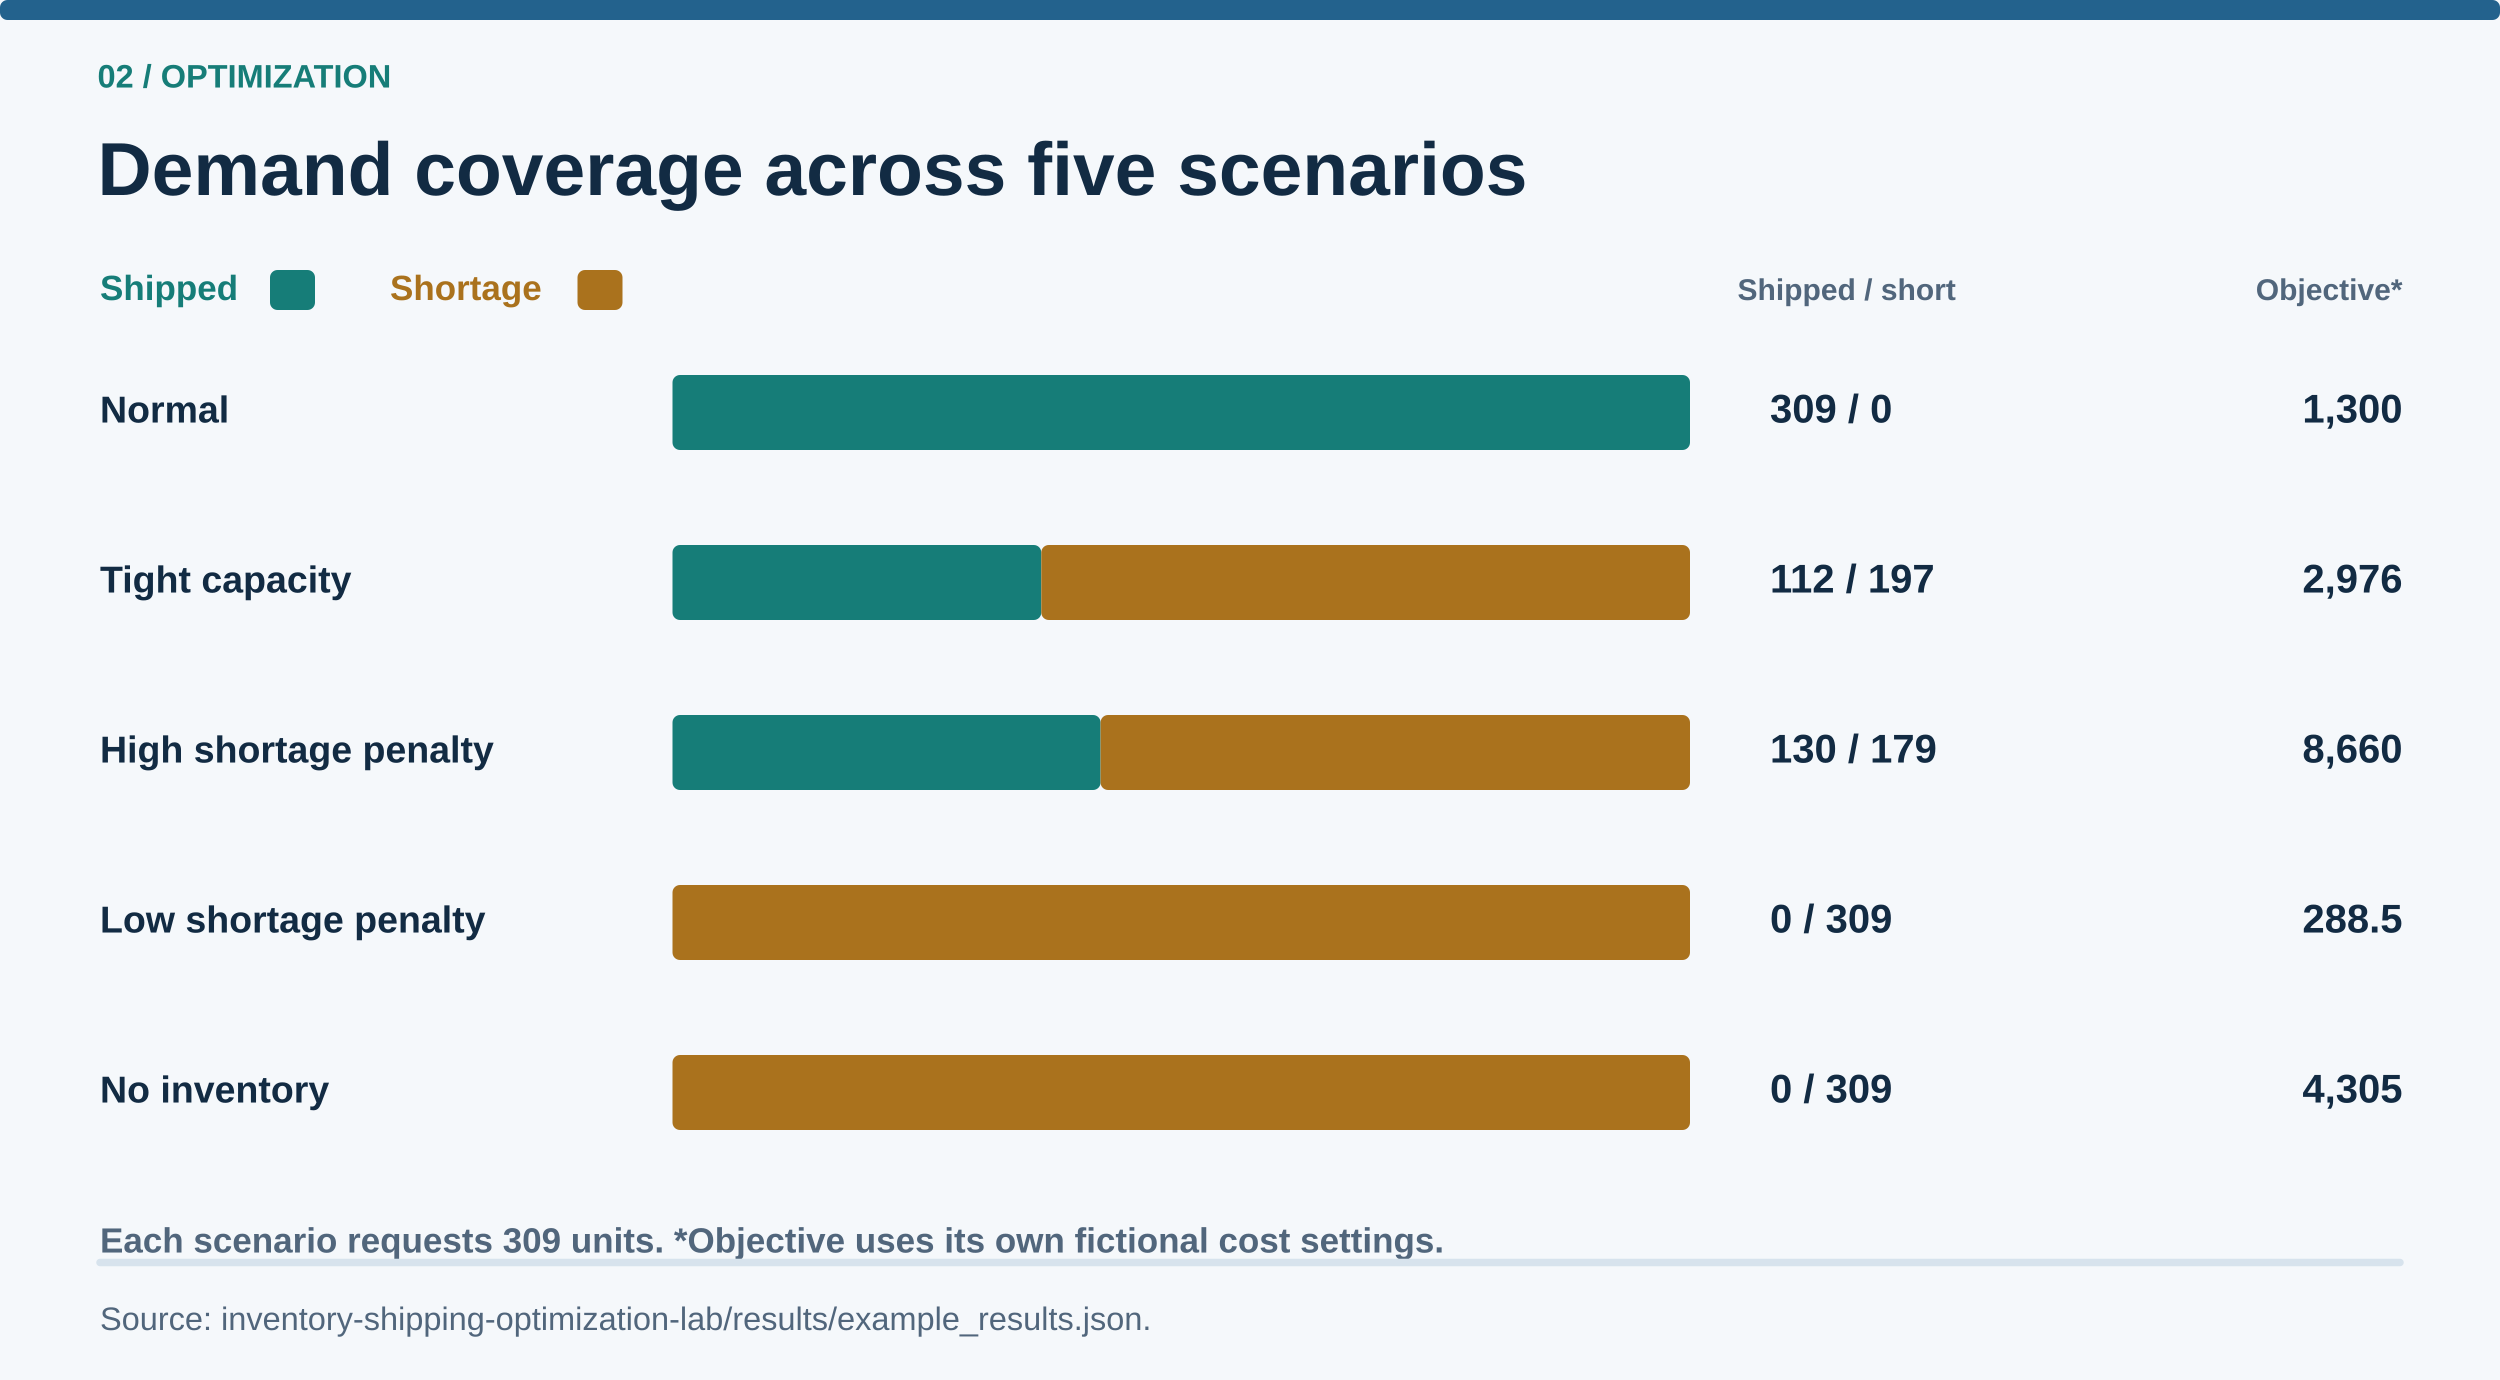
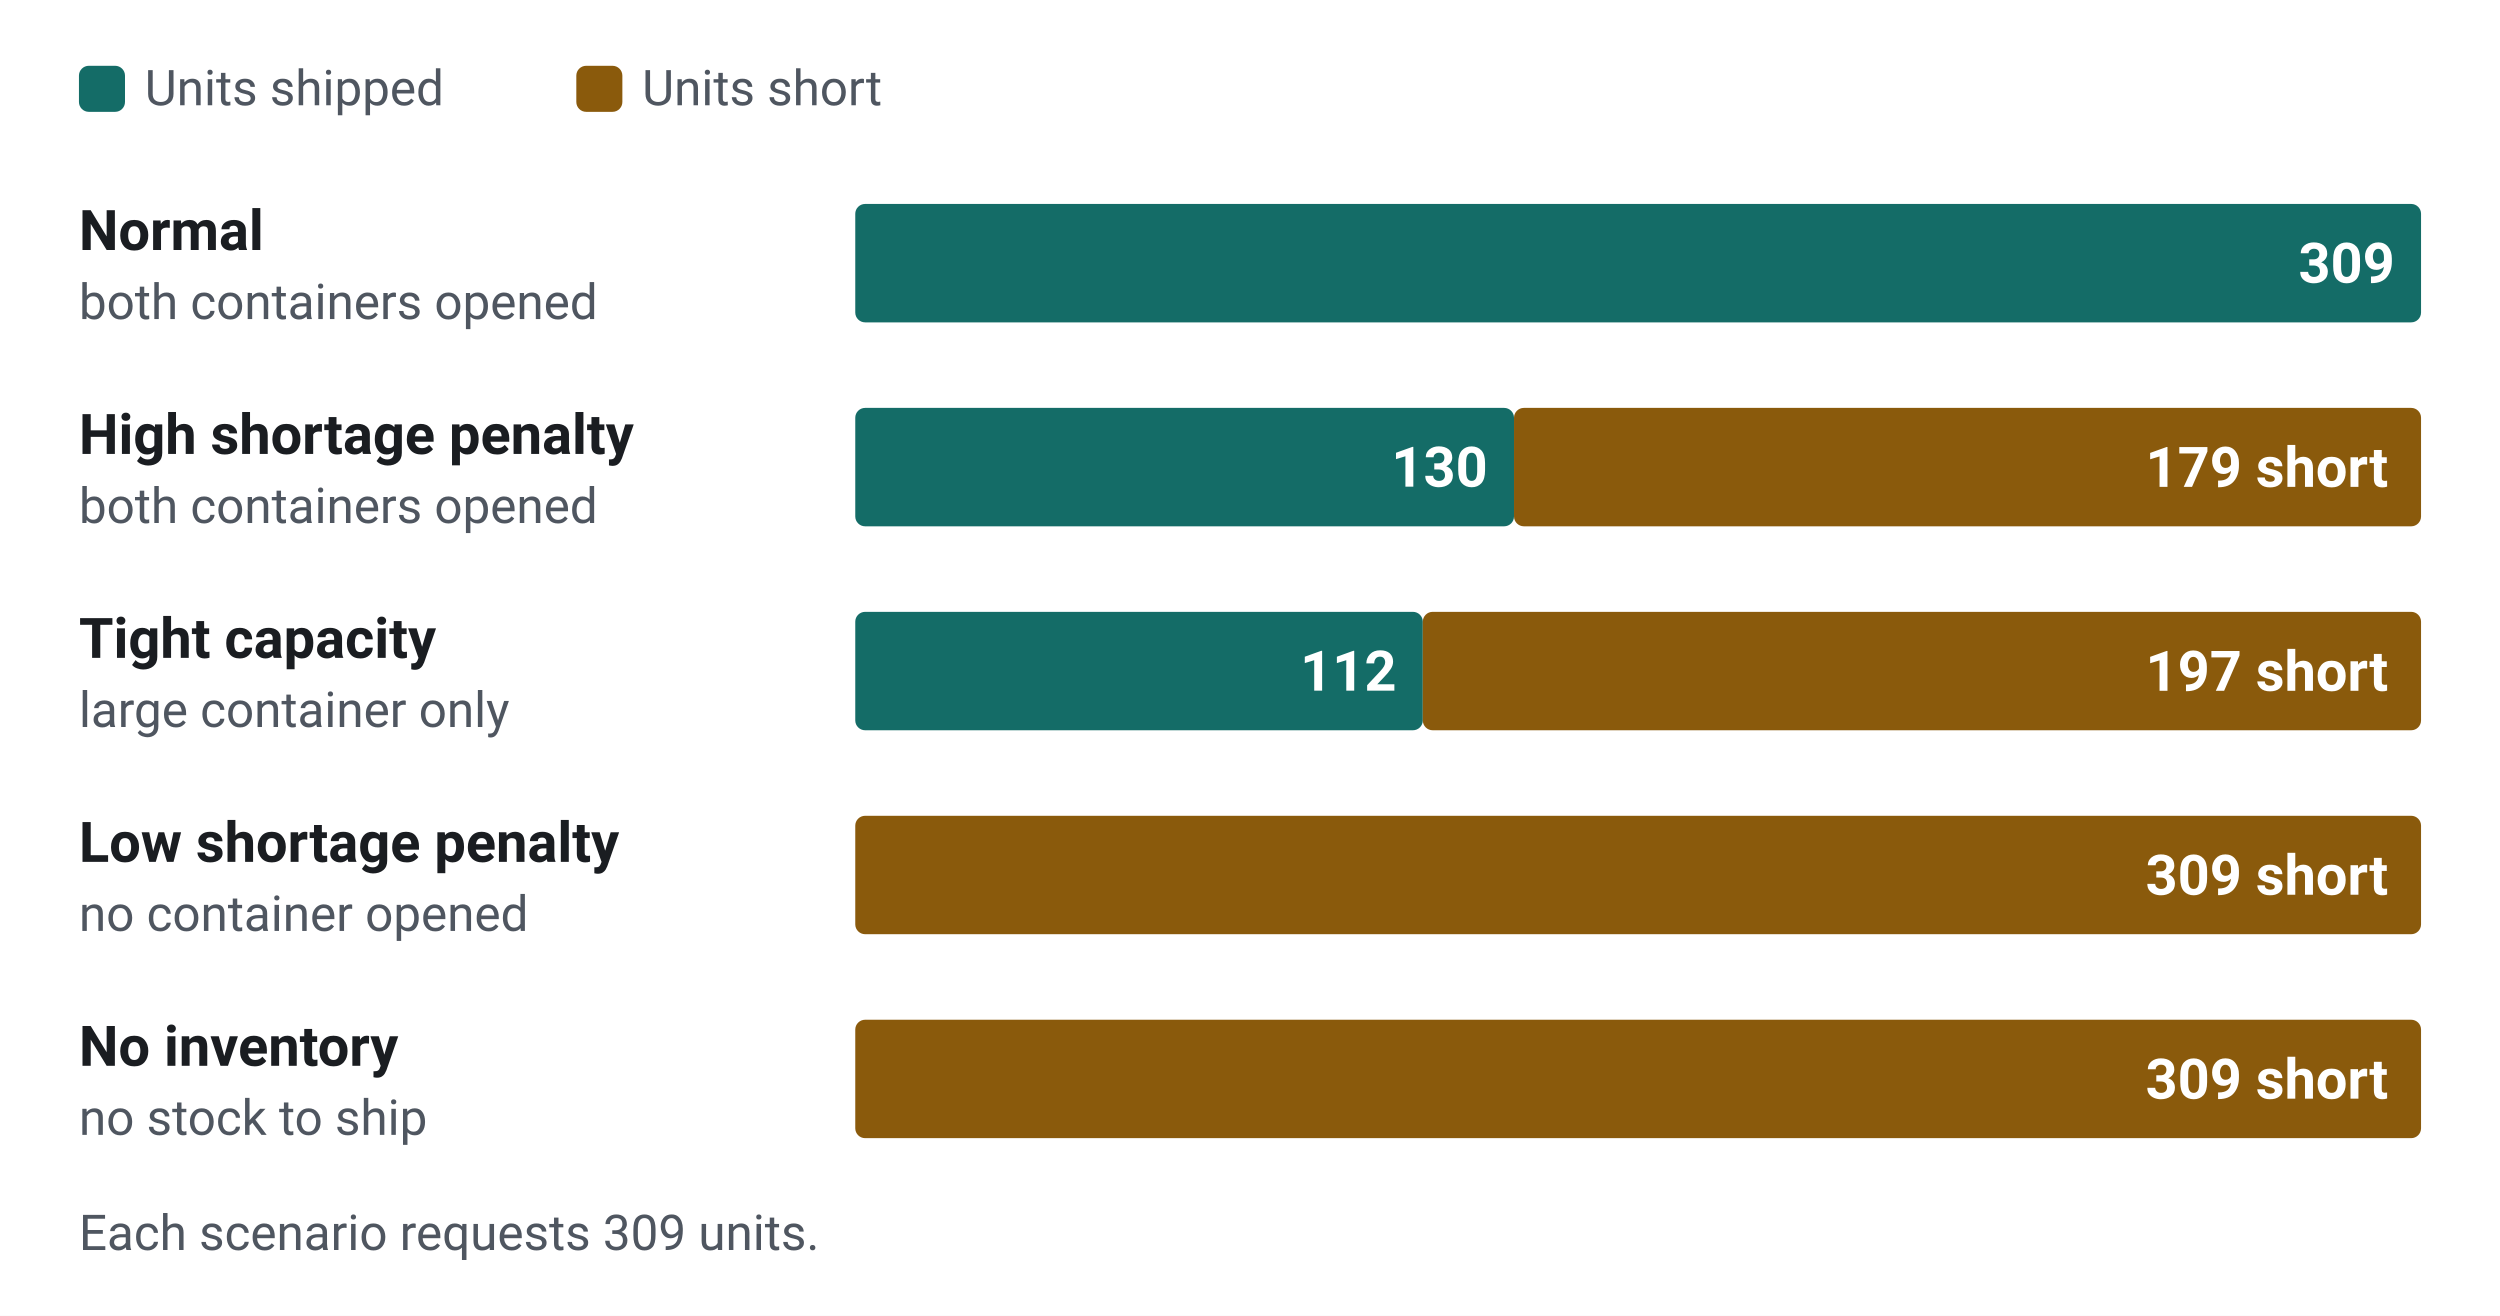
- <svg xmlns="http://www.w3.org/2000/svg" width="1000" height="552" viewBox="0 0 1000 552" role="img" aria-labelledby="t d">
-   <rect x="0" y="0" width="1000" height="552" rx="0" fill="#F5F8FB" stroke="#F5F8FB" stroke-width="1.5" />
-   <rect x="0" y="0" width="1000" height="8" rx="3" fill="#23628D" />
-   <text x="39" y="35" fill="#167D78" font-family="system-ui,-apple-system,Segoe UI,Arial,sans-serif" font-size="13" font-weight="800" text-anchor="start">02 / OPTIMIZATION</text>
-   <text x="39" y="78" fill="#122B43" font-family="system-ui,-apple-system,Segoe UI,Arial,sans-serif" font-size="30" font-weight="750" text-anchor="start">Demand coverage across five scenarios</text>
-   <text x="40" y="120" fill="#167D78" font-family="system-ui,-apple-system,Segoe UI,Arial,sans-serif" font-size="14" font-weight="750" text-anchor="start">Shipped</text>
-   <rect x="108" y="108" width="18" height="16" rx="3" fill="#167D78" />
-   <text x="156" y="120" fill="#AA721D" font-family="system-ui,-apple-system,Segoe UI,Arial,sans-serif" font-size="14" font-weight="750" text-anchor="start">Shortage</text>
-   <rect x="231" y="108" width="18" height="16" rx="3" fill="#AA721D" />
-   <text x="695" y="120" fill="#51667C" font-family="system-ui,-apple-system,Segoe UI,Arial,sans-serif" font-size="12" font-weight="700" text-anchor="start">Shipped / short</text>
-   <text x="961" y="120" fill="#51667C" font-family="system-ui,-apple-system,Segoe UI,Arial,sans-serif" font-size="12" font-weight="700" text-anchor="end">Objective*</text>
-   <text x="40" y="169" fill="#122B43" font-family="system-ui,-apple-system,Segoe UI,Arial,sans-serif" font-size="15" font-weight="650" text-anchor="start">Normal</text>
-   <rect x="269" y="150" width="407" height="30" rx="3" fill="#167D78" />
-   <rect x="676" y="150" width="0" height="30" rx="3" fill="#AA721D" />
-   <text x="708" y="169" fill="#122B43" font-family="system-ui,-apple-system,Segoe UI,Arial,sans-serif" font-size="16" font-weight="700" text-anchor="start">309 / 0</text>
-   <text x="961" y="169" fill="#122B43" font-family="system-ui,-apple-system,Segoe UI,Arial,sans-serif" font-size="16" font-weight="750" text-anchor="end">1,300</text>
-   <text x="40" y="237" fill="#122B43" font-family="system-ui,-apple-system,Segoe UI,Arial,sans-serif" font-size="15" font-weight="650" text-anchor="start">Tight capacity</text>
-   <rect x="269" y="218" width="147.521" height="30" rx="3" fill="#167D78" />
-   <rect x="416.521" y="218" width="259.479" height="30" rx="3" fill="#AA721D" />
-   <text x="708" y="237" fill="#122B43" font-family="system-ui,-apple-system,Segoe UI,Arial,sans-serif" font-size="16" font-weight="700" text-anchor="start">112 / 197</text>
-   <text x="961" y="237" fill="#122B43" font-family="system-ui,-apple-system,Segoe UI,Arial,sans-serif" font-size="16" font-weight="750" text-anchor="end">2,976</text>
-   <text x="40" y="305" fill="#122B43" font-family="system-ui,-apple-system,Segoe UI,Arial,sans-serif" font-size="15" font-weight="650" text-anchor="start">High shortage penalty</text>
-   <rect x="269" y="286" width="171.23" height="30" rx="3" fill="#167D78" />
-   <rect x="440.23" y="286" width="235.77" height="30" rx="3" fill="#AA721D" />
-   <text x="708" y="305" fill="#122B43" font-family="system-ui,-apple-system,Segoe UI,Arial,sans-serif" font-size="16" font-weight="700" text-anchor="start">130 / 179</text>
-   <text x="961" y="305" fill="#122B43" font-family="system-ui,-apple-system,Segoe UI,Arial,sans-serif" font-size="16" font-weight="750" text-anchor="end">8,660</text>
-   <text x="40" y="373" fill="#122B43" font-family="system-ui,-apple-system,Segoe UI,Arial,sans-serif" font-size="15" font-weight="650" text-anchor="start">Low shortage penalty</text>
-   <rect x="269" y="354" width="0" height="30" rx="3" fill="#167D78" />
-   <rect x="269" y="354" width="407" height="30" rx="3" fill="#AA721D" />
-   <text x="708" y="373" fill="#122B43" font-family="system-ui,-apple-system,Segoe UI,Arial,sans-serif" font-size="16" font-weight="700" text-anchor="start">0 / 309</text>
-   <text x="961" y="373" fill="#122B43" font-family="system-ui,-apple-system,Segoe UI,Arial,sans-serif" font-size="16" font-weight="750" text-anchor="end">288.5</text>
-   <text x="40" y="441" fill="#122B43" font-family="system-ui,-apple-system,Segoe UI,Arial,sans-serif" font-size="15" font-weight="650" text-anchor="start">No inventory</text>
-   <rect x="269" y="422" width="0" height="30" rx="3" fill="#167D78" />
-   <rect x="269" y="422" width="407" height="30" rx="3" fill="#AA721D" />
-   <text x="708" y="441" fill="#122B43" font-family="system-ui,-apple-system,Segoe UI,Arial,sans-serif" font-size="16" font-weight="700" text-anchor="start">0 / 309</text>
-   <text x="961" y="441" fill="#122B43" font-family="system-ui,-apple-system,Segoe UI,Arial,sans-serif" font-size="16" font-weight="750" text-anchor="end">4,305</text>
-   <text x="40" y="501" fill="#51667C" font-family="system-ui,-apple-system,Segoe UI,Arial,sans-serif" font-size="14" font-weight="550" text-anchor="start">Each scenario requests 309 units. *Objective uses its own fictional cost settings.</text>
-   <path d="M40 505 L960 505" fill="none" stroke="#D7E3ED" stroke-width="3" stroke-linecap="round" />
-   <text x="40" y="532" fill="#51667C" font-family="system-ui,-apple-system,Segoe UI,Arial,sans-serif" font-size="13" font-weight="500" text-anchor="start">Source: inventory-shipping-optimization-lab/results/example_results.json.</text>
+ <svg xmlns="http://www.w3.org/2000/svg" viewBox="0 0 760 400" width="760" height="400" role="img" aria-labelledby="t">
+   <defs>
+ </defs>
+   <rect width="760" height="400" fill="#FFFFFF" />
+   <g font-family="system-ui,-apple-system,'Segoe UI',Roboto,Helvetica,Arial,sans-serif">
+     <rect x="24" y="20" width="14" height="14" rx="3" fill="#146C67" />
+     <text x="44" y="32" font-size="15" fill="#4F5660">Units shipped</text>
+     <rect x="175.2" y="20" width="14" height="14" rx="3" fill="#8A5A0C" />
+     <text x="195.2" y="32" font-size="15" fill="#4F5660">Units short</text>
+     <text x="24" y="76" font-size="17" fill="#1A1D21" font-weight="700">Normal</text>
+     <text x="24" y="97" font-size="15" fill="#4F5660">both containers opened</text>
+     <rect x="260" y="62" width="476" height="36" rx="3" fill="#146C67" />
+     <text x="728" y="85.95" font-size="17" fill="#FFFFFF" font-weight="700" text-anchor="end" data-box="260,62,476,36">309</text>
+     <text x="24" y="138" font-size="17" fill="#1A1D21" font-weight="700">High shortage penalty</text>
+     <text x="24" y="159" font-size="15" fill="#4F5660">both containers opened</text>
+     <rect x="260" y="124" width="200.259" height="36" rx="3" fill="#146C67" />
+     <text x="452.259" y="147.95" font-size="17" fill="#FFFFFF" font-weight="700" text-anchor="end" data-box="260,124,200.259,36">130</text>
+     <rect x="460.259" y="124" width="275.741" height="36" rx="3" fill="#8A5A0C" />
+     <text x="726" y="148" font-size="17" fill="#FFFFFF" font-weight="700" text-anchor="end" data-box="460.259,124,275.741,36">179 short</text>
+     <text x="24" y="200" font-size="17" fill="#1A1D21" font-weight="700">Tight capacity</text>
+     <text x="24" y="221" font-size="15" fill="#4F5660">large container only</text>
+     <rect x="260" y="186" width="172.531" height="36" rx="3" fill="#146C67" />
+     <text x="424.531" y="209.95" font-size="17" fill="#FFFFFF" font-weight="700" text-anchor="end" data-box="260,186,172.531,36">112</text>
+     <rect x="432.531" y="186" width="303.469" height="36" rx="3" fill="#8A5A0C" />
+     <text x="726" y="210" font-size="17" fill="#FFFFFF" font-weight="700" text-anchor="end" data-box="432.531,186,303.469,36">197 short</text>
+     <text x="24" y="262" font-size="17" fill="#1A1D21" font-weight="700">Low shortage penalty</text>
+     <text x="24" y="283" font-size="15" fill="#4F5660">no container opened</text>
+     <rect x="260" y="248" width="476" height="36" rx="3" fill="#8A5A0C" />
+     <text x="726" y="272" font-size="17" fill="#FFFFFF" font-weight="700" text-anchor="end" data-box="260,248,476,36">309 short</text>
+     <text x="24" y="324" font-size="17" fill="#1A1D21" font-weight="700">No inventory</text>
+     <text x="24" y="345" font-size="15" fill="#4F5660">no stock to ship</text>
+     <rect x="260" y="310" width="476" height="36" rx="3" fill="#8A5A0C" />
+     <text x="726" y="334" font-size="17" fill="#FFFFFF" font-weight="700" text-anchor="end" data-box="260,310,476,36">309 short</text>
+     <text x="24" y="380" font-size="15" fill="#4F5660">Each scenario requests 309 units.</text>
+   </g>
</svg>
